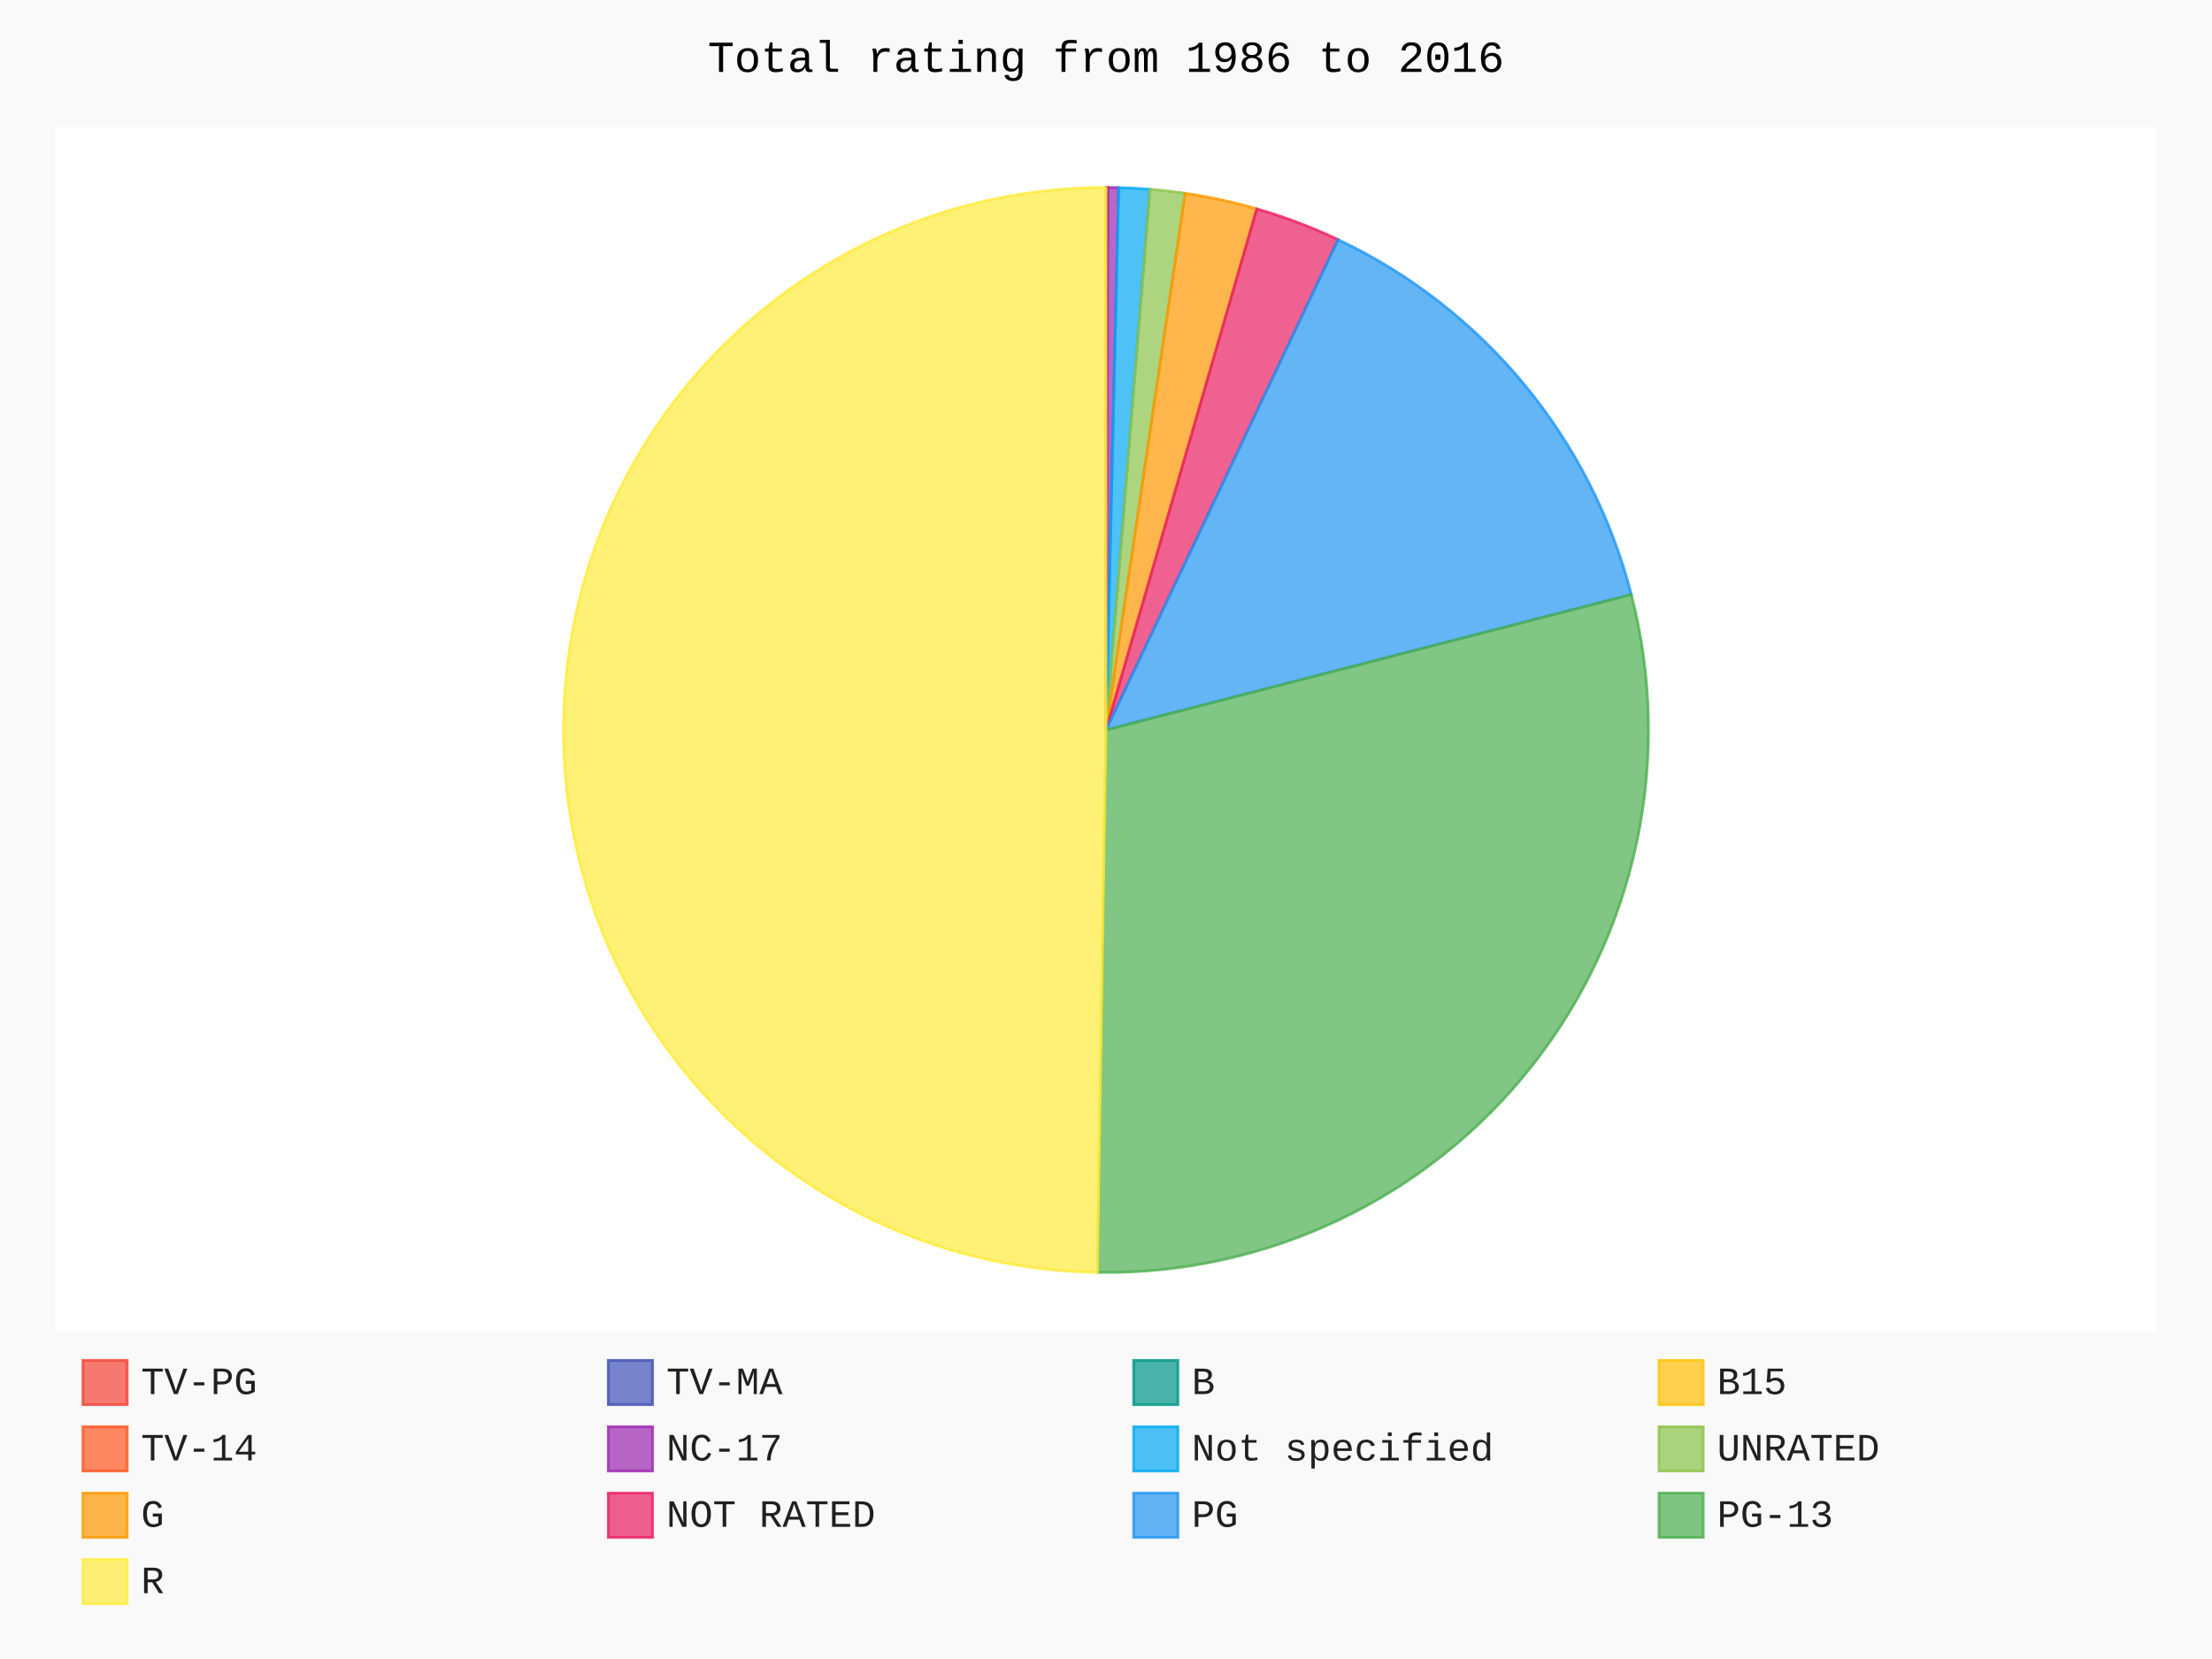
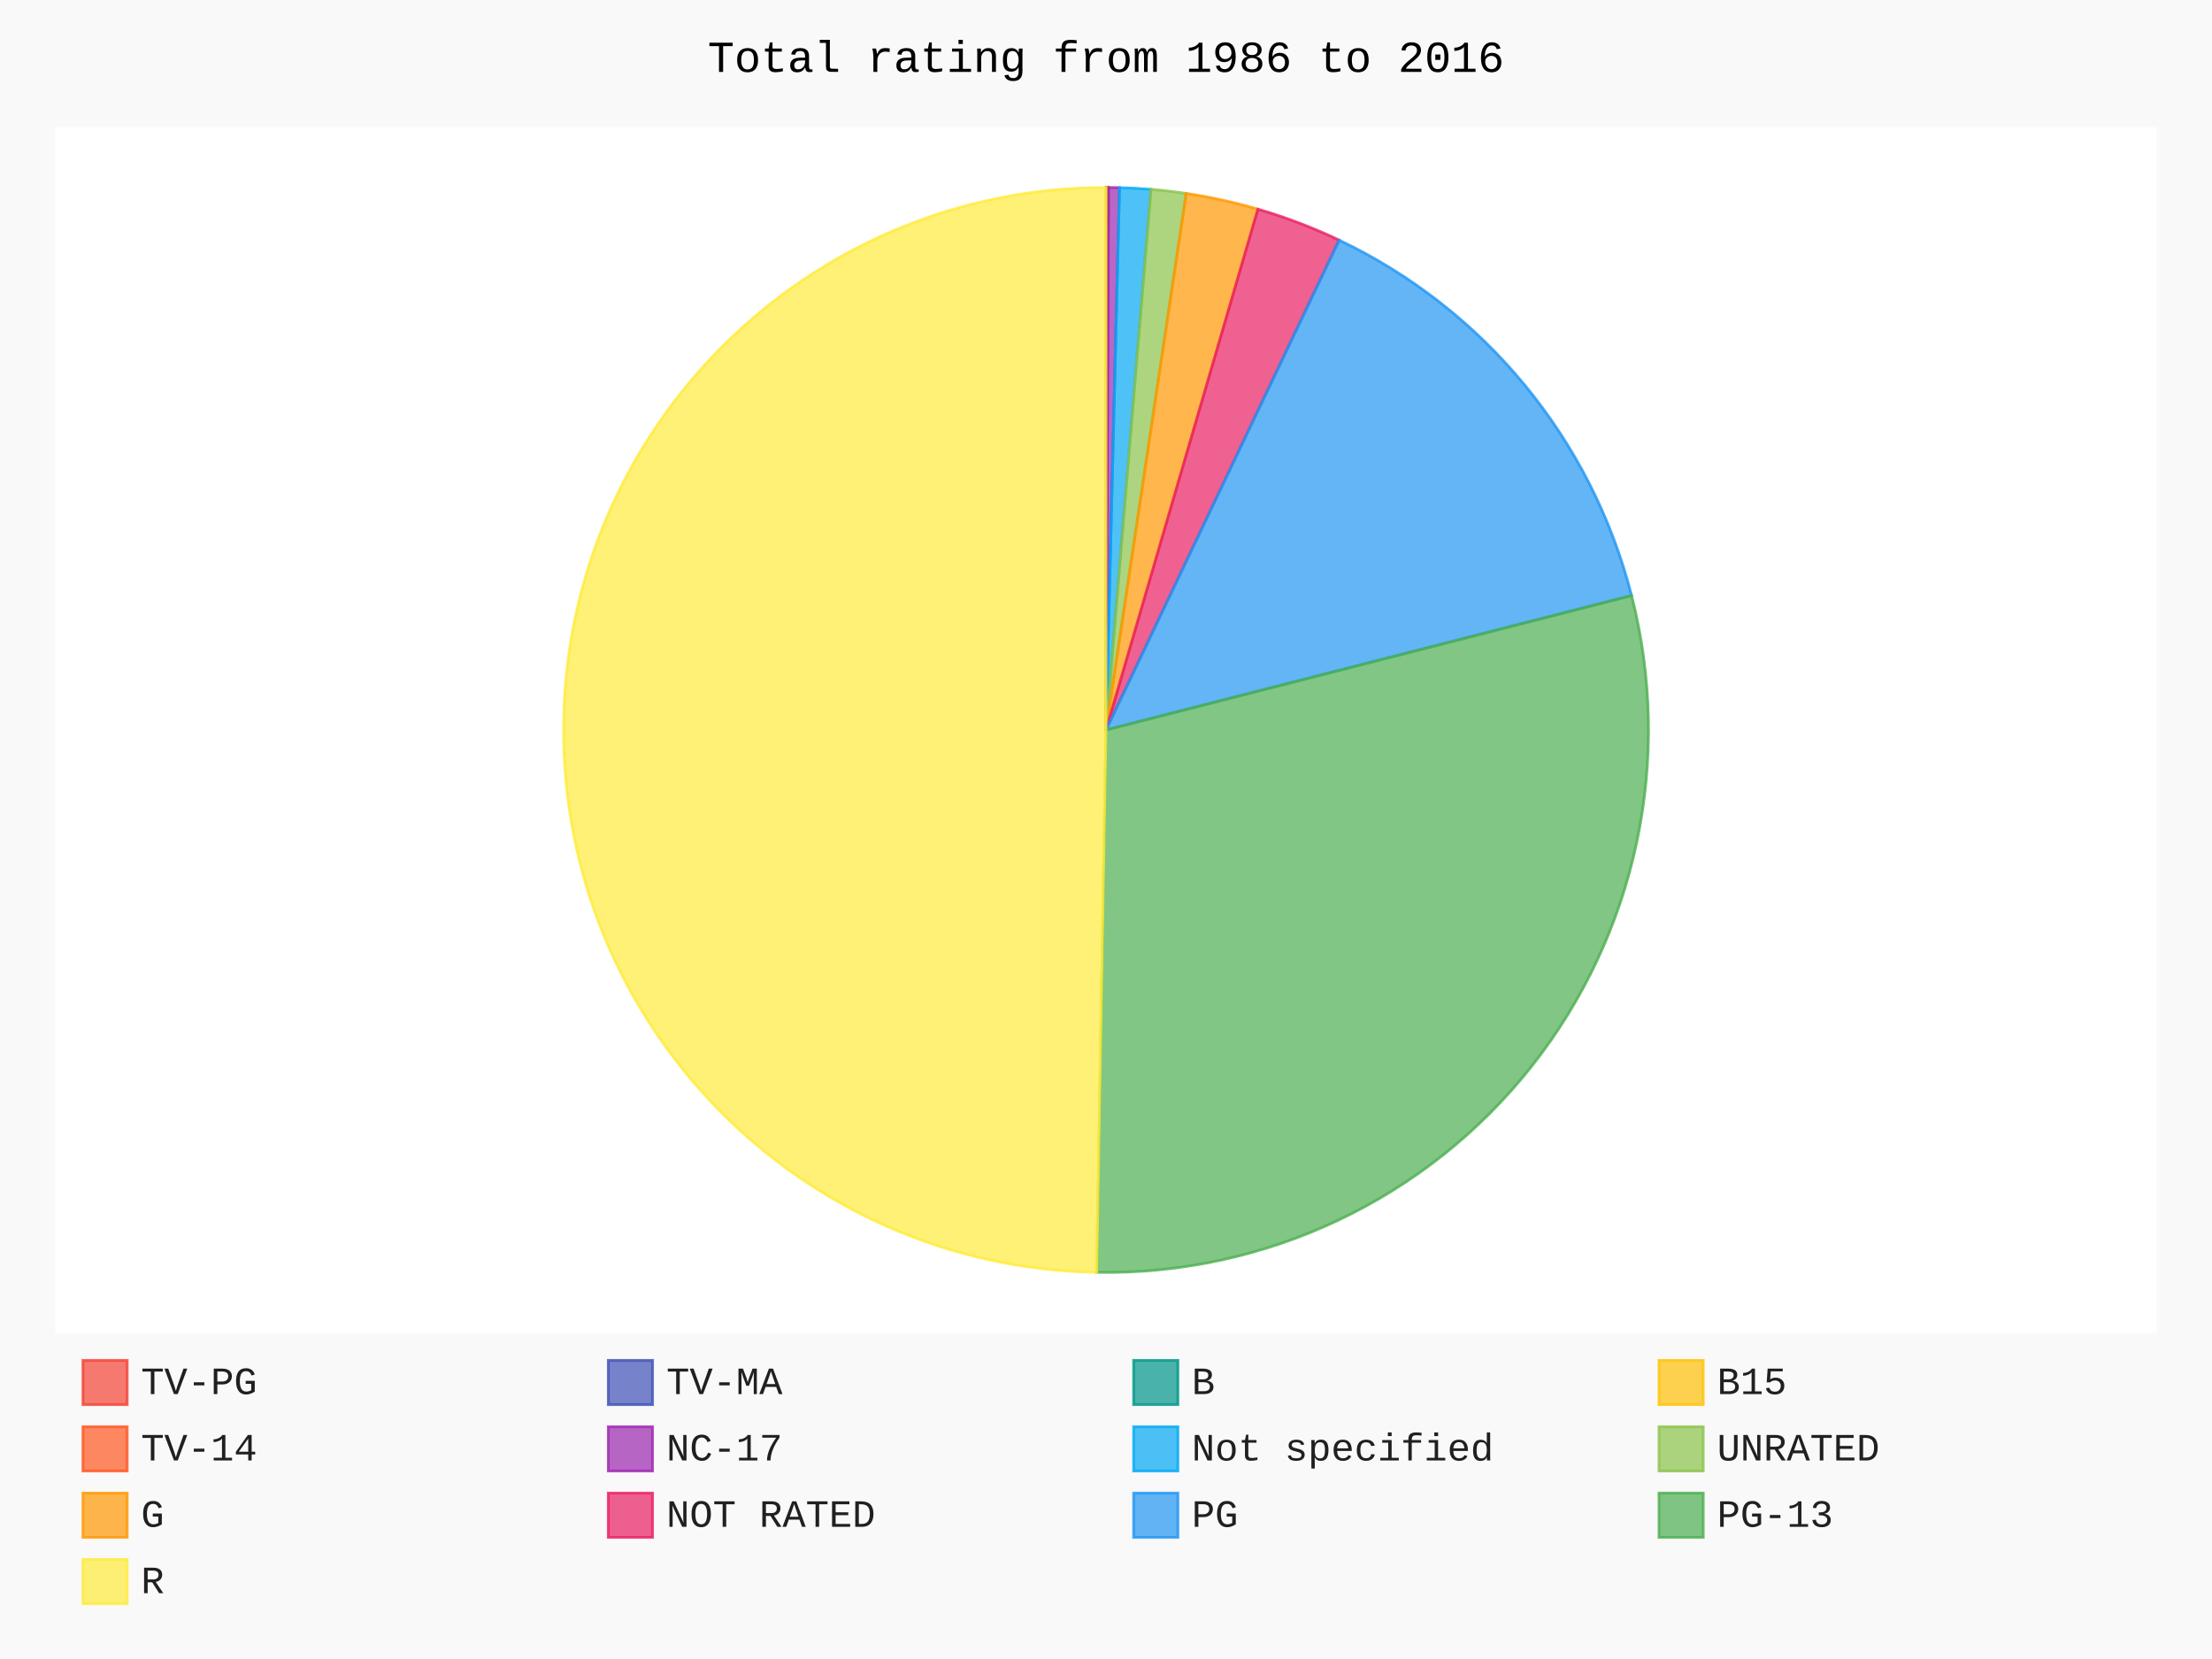
- <svg xmlns="http://www.w3.org/2000/svg" class="pygal-chart" id="chart-764a01af-0068-42ee-806a-a443d18f3a4c" viewBox="0 0 800 600">
+ <svg xmlns="http://www.w3.org/2000/svg" class="pygal-chart" id="chart-d43158a4-fd86-43d0-813c-0476efe79ce7" viewBox="0 0 800 600">
  <defs>
-     <style type="text/css">#chart-764a01af-0068-42ee-806a-a443d18f3a4c{-webkit-user-select:none;-webkit-font-smoothing:antialiased;font-family:Consolas,"Liberation Mono",Menlo,Courier,monospace}#chart-764a01af-0068-42ee-806a-a443d18f3a4c .title{font-family:Consolas,"Liberation Mono",Menlo,Courier,monospace;font-size:16px}#chart-764a01af-0068-42ee-806a-a443d18f3a4c .legends .legend text{font-family:Consolas,"Liberation Mono",Menlo,Courier,monospace;font-size:14px}#chart-764a01af-0068-42ee-806a-a443d18f3a4c .axis text{font-family:Consolas,"Liberation Mono",Menlo,Courier,monospace;font-size:10px}#chart-764a01af-0068-42ee-806a-a443d18f3a4c .axis text.major{font-family:Consolas,"Liberation Mono",Menlo,Courier,monospace;font-size:10px}#chart-764a01af-0068-42ee-806a-a443d18f3a4c .text-overlay text.value{font-family:Consolas,"Liberation Mono",Menlo,Courier,monospace;font-size:16px}#chart-764a01af-0068-42ee-806a-a443d18f3a4c .text-overlay text.label{font-family:Consolas,"Liberation Mono",Menlo,Courier,monospace;font-size:10px}#chart-764a01af-0068-42ee-806a-a443d18f3a4c .tooltip{font-family:Consolas,"Liberation Mono",Menlo,Courier,monospace;font-size:14px}#chart-764a01af-0068-42ee-806a-a443d18f3a4c text.no_data{font-family:Consolas,"Liberation Mono",Menlo,Courier,monospace;font-size:64px}
- #chart-764a01af-0068-42ee-806a-a443d18f3a4c{background-color:rgba(249,249,249,1)}#chart-764a01af-0068-42ee-806a-a443d18f3a4c path,#chart-764a01af-0068-42ee-806a-a443d18f3a4c line,#chart-764a01af-0068-42ee-806a-a443d18f3a4c rect,#chart-764a01af-0068-42ee-806a-a443d18f3a4c circle{-webkit-transition:150ms;-moz-transition:150ms;transition:150ms}#chart-764a01af-0068-42ee-806a-a443d18f3a4c .graph &gt; .background{fill:rgba(249,249,249,1)}#chart-764a01af-0068-42ee-806a-a443d18f3a4c .plot &gt; .background{fill:rgba(255,255,255,1)}#chart-764a01af-0068-42ee-806a-a443d18f3a4c .graph{fill:rgba(0,0,0,.87)}#chart-764a01af-0068-42ee-806a-a443d18f3a4c text.no_data{fill:rgba(0,0,0,1)}#chart-764a01af-0068-42ee-806a-a443d18f3a4c .title{fill:rgba(0,0,0,1)}#chart-764a01af-0068-42ee-806a-a443d18f3a4c .legends .legend text{fill:rgba(0,0,0,.87)}#chart-764a01af-0068-42ee-806a-a443d18f3a4c .legends .legend:hover text{fill:rgba(0,0,0,1)}#chart-764a01af-0068-42ee-806a-a443d18f3a4c .axis .line{stroke:rgba(0,0,0,1)}#chart-764a01af-0068-42ee-806a-a443d18f3a4c .axis .guide.line{stroke:rgba(0,0,0,.54)}#chart-764a01af-0068-42ee-806a-a443d18f3a4c .axis .major.line{stroke:rgba(0,0,0,.87)}#chart-764a01af-0068-42ee-806a-a443d18f3a4c .axis text.major{fill:rgba(0,0,0,1)}#chart-764a01af-0068-42ee-806a-a443d18f3a4c .axis.y .guides:hover .guide.line,#chart-764a01af-0068-42ee-806a-a443d18f3a4c .line-graph .axis.x .guides:hover .guide.line,#chart-764a01af-0068-42ee-806a-a443d18f3a4c .stackedline-graph .axis.x .guides:hover .guide.line,#chart-764a01af-0068-42ee-806a-a443d18f3a4c .xy-graph .axis.x .guides:hover .guide.line{stroke:rgba(0,0,0,1)}#chart-764a01af-0068-42ee-806a-a443d18f3a4c .axis .guides:hover text{fill:rgba(0,0,0,1)}#chart-764a01af-0068-42ee-806a-a443d18f3a4c .reactive{fill-opacity:.7;stroke-opacity:.8}#chart-764a01af-0068-42ee-806a-a443d18f3a4c .ci{stroke:rgba(0,0,0,.87)}#chart-764a01af-0068-42ee-806a-a443d18f3a4c .reactive.active,#chart-764a01af-0068-42ee-806a-a443d18f3a4c .active .reactive{fill-opacity:.8;stroke-opacity:.9;stroke-width:4}#chart-764a01af-0068-42ee-806a-a443d18f3a4c .ci .reactive.active{stroke-width:1.5}#chart-764a01af-0068-42ee-806a-a443d18f3a4c .series text{fill:rgba(0,0,0,1)}#chart-764a01af-0068-42ee-806a-a443d18f3a4c .tooltip rect{fill:rgba(255,255,255,1);stroke:rgba(0,0,0,1);-webkit-transition:opacity 150ms;-moz-transition:opacity 150ms;transition:opacity 150ms}#chart-764a01af-0068-42ee-806a-a443d18f3a4c .tooltip .label{fill:rgba(0,0,0,.87)}#chart-764a01af-0068-42ee-806a-a443d18f3a4c .tooltip .label{fill:rgba(0,0,0,.87)}#chart-764a01af-0068-42ee-806a-a443d18f3a4c .tooltip .legend{font-size:.8em;fill:rgba(0,0,0,.54)}#chart-764a01af-0068-42ee-806a-a443d18f3a4c .tooltip .x_label{font-size:.6em;fill:rgba(0,0,0,1)}#chart-764a01af-0068-42ee-806a-a443d18f3a4c .tooltip .xlink{font-size:.5em;text-decoration:underline}#chart-764a01af-0068-42ee-806a-a443d18f3a4c .tooltip .value{font-size:1.5em}#chart-764a01af-0068-42ee-806a-a443d18f3a4c .bound{font-size:.5em}#chart-764a01af-0068-42ee-806a-a443d18f3a4c .max-value{font-size:.75em;fill:rgba(0,0,0,.54)}#chart-764a01af-0068-42ee-806a-a443d18f3a4c .map-element{fill:rgba(255,255,255,1);stroke:rgba(0,0,0,.54) !important}#chart-764a01af-0068-42ee-806a-a443d18f3a4c .map-element .reactive{fill-opacity:inherit;stroke-opacity:inherit}#chart-764a01af-0068-42ee-806a-a443d18f3a4c .color-0,#chart-764a01af-0068-42ee-806a-a443d18f3a4c .color-0 a:visited{stroke:#F44336;fill:#F44336}#chart-764a01af-0068-42ee-806a-a443d18f3a4c .color-1,#chart-764a01af-0068-42ee-806a-a443d18f3a4c .color-1 a:visited{stroke:#3F51B5;fill:#3F51B5}#chart-764a01af-0068-42ee-806a-a443d18f3a4c .color-2,#chart-764a01af-0068-42ee-806a-a443d18f3a4c .color-2 a:visited{stroke:#009688;fill:#009688}#chart-764a01af-0068-42ee-806a-a443d18f3a4c .color-3,#chart-764a01af-0068-42ee-806a-a443d18f3a4c .color-3 a:visited{stroke:#FFC107;fill:#FFC107}#chart-764a01af-0068-42ee-806a-a443d18f3a4c .color-4,#chart-764a01af-0068-42ee-806a-a443d18f3a4c .color-4 a:visited{stroke:#FF5722;fill:#FF5722}#chart-764a01af-0068-42ee-806a-a443d18f3a4c .color-5,#chart-764a01af-0068-42ee-806a-a443d18f3a4c .color-5 a:visited{stroke:#9C27B0;fill:#9C27B0}#chart-764a01af-0068-42ee-806a-a443d18f3a4c .color-6,#chart-764a01af-0068-42ee-806a-a443d18f3a4c .color-6 a:visited{stroke:#03A9F4;fill:#03A9F4}#chart-764a01af-0068-42ee-806a-a443d18f3a4c .color-7,#chart-764a01af-0068-42ee-806a-a443d18f3a4c .color-7 a:visited{stroke:#8BC34A;fill:#8BC34A}#chart-764a01af-0068-42ee-806a-a443d18f3a4c .color-8,#chart-764a01af-0068-42ee-806a-a443d18f3a4c .color-8 a:visited{stroke:#FF9800;fill:#FF9800}#chart-764a01af-0068-42ee-806a-a443d18f3a4c .color-9,#chart-764a01af-0068-42ee-806a-a443d18f3a4c .color-9 a:visited{stroke:#E91E63;fill:#E91E63}#chart-764a01af-0068-42ee-806a-a443d18f3a4c .color-10,#chart-764a01af-0068-42ee-806a-a443d18f3a4c .color-10 a:visited{stroke:#2196F3;fill:#2196F3}#chart-764a01af-0068-42ee-806a-a443d18f3a4c .color-11,#chart-764a01af-0068-42ee-806a-a443d18f3a4c .color-11 a:visited{stroke:#4CAF50;fill:#4CAF50}#chart-764a01af-0068-42ee-806a-a443d18f3a4c .color-12,#chart-764a01af-0068-42ee-806a-a443d18f3a4c .color-12 a:visited{stroke:#FFEB3B;fill:#FFEB3B}#chart-764a01af-0068-42ee-806a-a443d18f3a4c .text-overlay .color-0 text{fill:black}#chart-764a01af-0068-42ee-806a-a443d18f3a4c .text-overlay .color-1 text{fill:black}#chart-764a01af-0068-42ee-806a-a443d18f3a4c .text-overlay .color-2 text{fill:black}#chart-764a01af-0068-42ee-806a-a443d18f3a4c .text-overlay .color-3 text{fill:black}#chart-764a01af-0068-42ee-806a-a443d18f3a4c .text-overlay .color-4 text{fill:black}#chart-764a01af-0068-42ee-806a-a443d18f3a4c .text-overlay .color-5 text{fill:black}#chart-764a01af-0068-42ee-806a-a443d18f3a4c .text-overlay .color-6 text{fill:black}#chart-764a01af-0068-42ee-806a-a443d18f3a4c .text-overlay .color-7 text{fill:black}#chart-764a01af-0068-42ee-806a-a443d18f3a4c .text-overlay .color-8 text{fill:black}#chart-764a01af-0068-42ee-806a-a443d18f3a4c .text-overlay .color-9 text{fill:black}#chart-764a01af-0068-42ee-806a-a443d18f3a4c .text-overlay .color-10 text{fill:black}#chart-764a01af-0068-42ee-806a-a443d18f3a4c .text-overlay .color-11 text{fill:black}#chart-764a01af-0068-42ee-806a-a443d18f3a4c .text-overlay .color-12 text{fill:black}
- #chart-764a01af-0068-42ee-806a-a443d18f3a4c text.no_data{text-anchor:middle}#chart-764a01af-0068-42ee-806a-a443d18f3a4c .guide.line{fill:none}#chart-764a01af-0068-42ee-806a-a443d18f3a4c .centered{text-anchor:middle}#chart-764a01af-0068-42ee-806a-a443d18f3a4c .title{text-anchor:middle}#chart-764a01af-0068-42ee-806a-a443d18f3a4c .legends .legend text{fill-opacity:1}#chart-764a01af-0068-42ee-806a-a443d18f3a4c .axis.x text{text-anchor:middle}#chart-764a01af-0068-42ee-806a-a443d18f3a4c .axis.x:not(.web) text[transform]{text-anchor:start}#chart-764a01af-0068-42ee-806a-a443d18f3a4c .axis.x:not(.web) text[transform].backwards{text-anchor:end}#chart-764a01af-0068-42ee-806a-a443d18f3a4c .axis.y text{text-anchor:end}#chart-764a01af-0068-42ee-806a-a443d18f3a4c .axis.y text[transform].backwards{text-anchor:start}#chart-764a01af-0068-42ee-806a-a443d18f3a4c .axis.y2 text{text-anchor:start}#chart-764a01af-0068-42ee-806a-a443d18f3a4c .axis.y2 text[transform].backwards{text-anchor:end}#chart-764a01af-0068-42ee-806a-a443d18f3a4c .axis .guide.line{stroke-dasharray:4,4}#chart-764a01af-0068-42ee-806a-a443d18f3a4c .axis .major.guide.line{stroke-dasharray:6,6}#chart-764a01af-0068-42ee-806a-a443d18f3a4c .horizontal .axis.y .guide.line,#chart-764a01af-0068-42ee-806a-a443d18f3a4c .horizontal .axis.y2 .guide.line,#chart-764a01af-0068-42ee-806a-a443d18f3a4c .vertical .axis.x .guide.line{opacity:0}#chart-764a01af-0068-42ee-806a-a443d18f3a4c .horizontal .axis.always_show .guide.line,#chart-764a01af-0068-42ee-806a-a443d18f3a4c .vertical .axis.always_show .guide.line{opacity:1 !important}#chart-764a01af-0068-42ee-806a-a443d18f3a4c .axis.y .guides:hover .guide.line,#chart-764a01af-0068-42ee-806a-a443d18f3a4c .axis.y2 .guides:hover .guide.line,#chart-764a01af-0068-42ee-806a-a443d18f3a4c .axis.x .guides:hover .guide.line{opacity:1}#chart-764a01af-0068-42ee-806a-a443d18f3a4c .axis .guides:hover text{opacity:1}#chart-764a01af-0068-42ee-806a-a443d18f3a4c .nofill{fill:none}#chart-764a01af-0068-42ee-806a-a443d18f3a4c .subtle-fill{fill-opacity:.2}#chart-764a01af-0068-42ee-806a-a443d18f3a4c .dot{stroke-width:1px;fill-opacity:1}#chart-764a01af-0068-42ee-806a-a443d18f3a4c .dot.active{stroke-width:5px}#chart-764a01af-0068-42ee-806a-a443d18f3a4c .dot.negative{fill:transparent}#chart-764a01af-0068-42ee-806a-a443d18f3a4c text,#chart-764a01af-0068-42ee-806a-a443d18f3a4c tspan{stroke:none !important}#chart-764a01af-0068-42ee-806a-a443d18f3a4c .series text.active{opacity:1}#chart-764a01af-0068-42ee-806a-a443d18f3a4c .tooltip rect{fill-opacity:.95;stroke-width:.5}#chart-764a01af-0068-42ee-806a-a443d18f3a4c .tooltip text{fill-opacity:1}#chart-764a01af-0068-42ee-806a-a443d18f3a4c .showable{visibility:hidden}#chart-764a01af-0068-42ee-806a-a443d18f3a4c .showable.shown{visibility:visible}#chart-764a01af-0068-42ee-806a-a443d18f3a4c .gauge-background{fill:rgba(229,229,229,1);stroke:none}#chart-764a01af-0068-42ee-806a-a443d18f3a4c .bg-lines{stroke:rgba(249,249,249,1);stroke-width:2px}</style>
+     <style type="text/css">#chart-d43158a4-fd86-43d0-813c-0476efe79ce7{-webkit-user-select:none;-webkit-font-smoothing:antialiased;font-family:Consolas,"Liberation Mono",Menlo,Courier,monospace}#chart-d43158a4-fd86-43d0-813c-0476efe79ce7 .title{font-family:Consolas,"Liberation Mono",Menlo,Courier,monospace;font-size:16px}#chart-d43158a4-fd86-43d0-813c-0476efe79ce7 .legends .legend text{font-family:Consolas,"Liberation Mono",Menlo,Courier,monospace;font-size:14px}#chart-d43158a4-fd86-43d0-813c-0476efe79ce7 .axis text{font-family:Consolas,"Liberation Mono",Menlo,Courier,monospace;font-size:10px}#chart-d43158a4-fd86-43d0-813c-0476efe79ce7 .axis text.major{font-family:Consolas,"Liberation Mono",Menlo,Courier,monospace;font-size:10px}#chart-d43158a4-fd86-43d0-813c-0476efe79ce7 .text-overlay text.value{font-family:Consolas,"Liberation Mono",Menlo,Courier,monospace;font-size:16px}#chart-d43158a4-fd86-43d0-813c-0476efe79ce7 .text-overlay text.label{font-family:Consolas,"Liberation Mono",Menlo,Courier,monospace;font-size:10px}#chart-d43158a4-fd86-43d0-813c-0476efe79ce7 .tooltip{font-family:Consolas,"Liberation Mono",Menlo,Courier,monospace;font-size:14px}#chart-d43158a4-fd86-43d0-813c-0476efe79ce7 text.no_data{font-family:Consolas,"Liberation Mono",Menlo,Courier,monospace;font-size:64px}
+ #chart-d43158a4-fd86-43d0-813c-0476efe79ce7{background-color:rgba(249,249,249,1)}#chart-d43158a4-fd86-43d0-813c-0476efe79ce7 path,#chart-d43158a4-fd86-43d0-813c-0476efe79ce7 line,#chart-d43158a4-fd86-43d0-813c-0476efe79ce7 rect,#chart-d43158a4-fd86-43d0-813c-0476efe79ce7 circle{-webkit-transition:150ms;-moz-transition:150ms;transition:150ms}#chart-d43158a4-fd86-43d0-813c-0476efe79ce7 .graph &gt; .background{fill:rgba(249,249,249,1)}#chart-d43158a4-fd86-43d0-813c-0476efe79ce7 .plot &gt; .background{fill:rgba(255,255,255,1)}#chart-d43158a4-fd86-43d0-813c-0476efe79ce7 .graph{fill:rgba(0,0,0,.87)}#chart-d43158a4-fd86-43d0-813c-0476efe79ce7 text.no_data{fill:rgba(0,0,0,1)}#chart-d43158a4-fd86-43d0-813c-0476efe79ce7 .title{fill:rgba(0,0,0,1)}#chart-d43158a4-fd86-43d0-813c-0476efe79ce7 .legends .legend text{fill:rgba(0,0,0,.87)}#chart-d43158a4-fd86-43d0-813c-0476efe79ce7 .legends .legend:hover text{fill:rgba(0,0,0,1)}#chart-d43158a4-fd86-43d0-813c-0476efe79ce7 .axis .line{stroke:rgba(0,0,0,1)}#chart-d43158a4-fd86-43d0-813c-0476efe79ce7 .axis .guide.line{stroke:rgba(0,0,0,.54)}#chart-d43158a4-fd86-43d0-813c-0476efe79ce7 .axis .major.line{stroke:rgba(0,0,0,.87)}#chart-d43158a4-fd86-43d0-813c-0476efe79ce7 .axis text.major{fill:rgba(0,0,0,1)}#chart-d43158a4-fd86-43d0-813c-0476efe79ce7 .axis.y .guides:hover .guide.line,#chart-d43158a4-fd86-43d0-813c-0476efe79ce7 .line-graph .axis.x .guides:hover .guide.line,#chart-d43158a4-fd86-43d0-813c-0476efe79ce7 .stackedline-graph .axis.x .guides:hover .guide.line,#chart-d43158a4-fd86-43d0-813c-0476efe79ce7 .xy-graph .axis.x .guides:hover .guide.line{stroke:rgba(0,0,0,1)}#chart-d43158a4-fd86-43d0-813c-0476efe79ce7 .axis .guides:hover text{fill:rgba(0,0,0,1)}#chart-d43158a4-fd86-43d0-813c-0476efe79ce7 .reactive{fill-opacity:.7;stroke-opacity:.8}#chart-d43158a4-fd86-43d0-813c-0476efe79ce7 .ci{stroke:rgba(0,0,0,.87)}#chart-d43158a4-fd86-43d0-813c-0476efe79ce7 .reactive.active,#chart-d43158a4-fd86-43d0-813c-0476efe79ce7 .active .reactive{fill-opacity:.8;stroke-opacity:.9;stroke-width:4}#chart-d43158a4-fd86-43d0-813c-0476efe79ce7 .ci .reactive.active{stroke-width:1.5}#chart-d43158a4-fd86-43d0-813c-0476efe79ce7 .series text{fill:rgba(0,0,0,1)}#chart-d43158a4-fd86-43d0-813c-0476efe79ce7 .tooltip rect{fill:rgba(255,255,255,1);stroke:rgba(0,0,0,1);-webkit-transition:opacity 150ms;-moz-transition:opacity 150ms;transition:opacity 150ms}#chart-d43158a4-fd86-43d0-813c-0476efe79ce7 .tooltip .label{fill:rgba(0,0,0,.87)}#chart-d43158a4-fd86-43d0-813c-0476efe79ce7 .tooltip .label{fill:rgba(0,0,0,.87)}#chart-d43158a4-fd86-43d0-813c-0476efe79ce7 .tooltip .legend{font-size:.8em;fill:rgba(0,0,0,.54)}#chart-d43158a4-fd86-43d0-813c-0476efe79ce7 .tooltip .x_label{font-size:.6em;fill:rgba(0,0,0,1)}#chart-d43158a4-fd86-43d0-813c-0476efe79ce7 .tooltip .xlink{font-size:.5em;text-decoration:underline}#chart-d43158a4-fd86-43d0-813c-0476efe79ce7 .tooltip .value{font-size:1.5em}#chart-d43158a4-fd86-43d0-813c-0476efe79ce7 .bound{font-size:.5em}#chart-d43158a4-fd86-43d0-813c-0476efe79ce7 .max-value{font-size:.75em;fill:rgba(0,0,0,.54)}#chart-d43158a4-fd86-43d0-813c-0476efe79ce7 .map-element{fill:rgba(255,255,255,1);stroke:rgba(0,0,0,.54) !important}#chart-d43158a4-fd86-43d0-813c-0476efe79ce7 .map-element .reactive{fill-opacity:inherit;stroke-opacity:inherit}#chart-d43158a4-fd86-43d0-813c-0476efe79ce7 .color-0,#chart-d43158a4-fd86-43d0-813c-0476efe79ce7 .color-0 a:visited{stroke:#F44336;fill:#F44336}#chart-d43158a4-fd86-43d0-813c-0476efe79ce7 .color-1,#chart-d43158a4-fd86-43d0-813c-0476efe79ce7 .color-1 a:visited{stroke:#3F51B5;fill:#3F51B5}#chart-d43158a4-fd86-43d0-813c-0476efe79ce7 .color-2,#chart-d43158a4-fd86-43d0-813c-0476efe79ce7 .color-2 a:visited{stroke:#009688;fill:#009688}#chart-d43158a4-fd86-43d0-813c-0476efe79ce7 .color-3,#chart-d43158a4-fd86-43d0-813c-0476efe79ce7 .color-3 a:visited{stroke:#FFC107;fill:#FFC107}#chart-d43158a4-fd86-43d0-813c-0476efe79ce7 .color-4,#chart-d43158a4-fd86-43d0-813c-0476efe79ce7 .color-4 a:visited{stroke:#FF5722;fill:#FF5722}#chart-d43158a4-fd86-43d0-813c-0476efe79ce7 .color-5,#chart-d43158a4-fd86-43d0-813c-0476efe79ce7 .color-5 a:visited{stroke:#9C27B0;fill:#9C27B0}#chart-d43158a4-fd86-43d0-813c-0476efe79ce7 .color-6,#chart-d43158a4-fd86-43d0-813c-0476efe79ce7 .color-6 a:visited{stroke:#03A9F4;fill:#03A9F4}#chart-d43158a4-fd86-43d0-813c-0476efe79ce7 .color-7,#chart-d43158a4-fd86-43d0-813c-0476efe79ce7 .color-7 a:visited{stroke:#8BC34A;fill:#8BC34A}#chart-d43158a4-fd86-43d0-813c-0476efe79ce7 .color-8,#chart-d43158a4-fd86-43d0-813c-0476efe79ce7 .color-8 a:visited{stroke:#FF9800;fill:#FF9800}#chart-d43158a4-fd86-43d0-813c-0476efe79ce7 .color-9,#chart-d43158a4-fd86-43d0-813c-0476efe79ce7 .color-9 a:visited{stroke:#E91E63;fill:#E91E63}#chart-d43158a4-fd86-43d0-813c-0476efe79ce7 .color-10,#chart-d43158a4-fd86-43d0-813c-0476efe79ce7 .color-10 a:visited{stroke:#2196F3;fill:#2196F3}#chart-d43158a4-fd86-43d0-813c-0476efe79ce7 .color-11,#chart-d43158a4-fd86-43d0-813c-0476efe79ce7 .color-11 a:visited{stroke:#4CAF50;fill:#4CAF50}#chart-d43158a4-fd86-43d0-813c-0476efe79ce7 .color-12,#chart-d43158a4-fd86-43d0-813c-0476efe79ce7 .color-12 a:visited{stroke:#FFEB3B;fill:#FFEB3B}#chart-d43158a4-fd86-43d0-813c-0476efe79ce7 .text-overlay .color-0 text{fill:black}#chart-d43158a4-fd86-43d0-813c-0476efe79ce7 .text-overlay .color-1 text{fill:black}#chart-d43158a4-fd86-43d0-813c-0476efe79ce7 .text-overlay .color-2 text{fill:black}#chart-d43158a4-fd86-43d0-813c-0476efe79ce7 .text-overlay .color-3 text{fill:black}#chart-d43158a4-fd86-43d0-813c-0476efe79ce7 .text-overlay .color-4 text{fill:black}#chart-d43158a4-fd86-43d0-813c-0476efe79ce7 .text-overlay .color-5 text{fill:black}#chart-d43158a4-fd86-43d0-813c-0476efe79ce7 .text-overlay .color-6 text{fill:black}#chart-d43158a4-fd86-43d0-813c-0476efe79ce7 .text-overlay .color-7 text{fill:black}#chart-d43158a4-fd86-43d0-813c-0476efe79ce7 .text-overlay .color-8 text{fill:black}#chart-d43158a4-fd86-43d0-813c-0476efe79ce7 .text-overlay .color-9 text{fill:black}#chart-d43158a4-fd86-43d0-813c-0476efe79ce7 .text-overlay .color-10 text{fill:black}#chart-d43158a4-fd86-43d0-813c-0476efe79ce7 .text-overlay .color-11 text{fill:black}#chart-d43158a4-fd86-43d0-813c-0476efe79ce7 .text-overlay .color-12 text{fill:black}
+ #chart-d43158a4-fd86-43d0-813c-0476efe79ce7 text.no_data{text-anchor:middle}#chart-d43158a4-fd86-43d0-813c-0476efe79ce7 .guide.line{fill:none}#chart-d43158a4-fd86-43d0-813c-0476efe79ce7 .centered{text-anchor:middle}#chart-d43158a4-fd86-43d0-813c-0476efe79ce7 .title{text-anchor:middle}#chart-d43158a4-fd86-43d0-813c-0476efe79ce7 .legends .legend text{fill-opacity:1}#chart-d43158a4-fd86-43d0-813c-0476efe79ce7 .axis.x text{text-anchor:middle}#chart-d43158a4-fd86-43d0-813c-0476efe79ce7 .axis.x:not(.web) text[transform]{text-anchor:start}#chart-d43158a4-fd86-43d0-813c-0476efe79ce7 .axis.x:not(.web) text[transform].backwards{text-anchor:end}#chart-d43158a4-fd86-43d0-813c-0476efe79ce7 .axis.y text{text-anchor:end}#chart-d43158a4-fd86-43d0-813c-0476efe79ce7 .axis.y text[transform].backwards{text-anchor:start}#chart-d43158a4-fd86-43d0-813c-0476efe79ce7 .axis.y2 text{text-anchor:start}#chart-d43158a4-fd86-43d0-813c-0476efe79ce7 .axis.y2 text[transform].backwards{text-anchor:end}#chart-d43158a4-fd86-43d0-813c-0476efe79ce7 .axis .guide.line{stroke-dasharray:4,4}#chart-d43158a4-fd86-43d0-813c-0476efe79ce7 .axis .major.guide.line{stroke-dasharray:6,6}#chart-d43158a4-fd86-43d0-813c-0476efe79ce7 .horizontal .axis.y .guide.line,#chart-d43158a4-fd86-43d0-813c-0476efe79ce7 .horizontal .axis.y2 .guide.line,#chart-d43158a4-fd86-43d0-813c-0476efe79ce7 .vertical .axis.x .guide.line{opacity:0}#chart-d43158a4-fd86-43d0-813c-0476efe79ce7 .horizontal .axis.always_show .guide.line,#chart-d43158a4-fd86-43d0-813c-0476efe79ce7 .vertical .axis.always_show .guide.line{opacity:1 !important}#chart-d43158a4-fd86-43d0-813c-0476efe79ce7 .axis.y .guides:hover .guide.line,#chart-d43158a4-fd86-43d0-813c-0476efe79ce7 .axis.y2 .guides:hover .guide.line,#chart-d43158a4-fd86-43d0-813c-0476efe79ce7 .axis.x .guides:hover .guide.line{opacity:1}#chart-d43158a4-fd86-43d0-813c-0476efe79ce7 .axis .guides:hover text{opacity:1}#chart-d43158a4-fd86-43d0-813c-0476efe79ce7 .nofill{fill:none}#chart-d43158a4-fd86-43d0-813c-0476efe79ce7 .subtle-fill{fill-opacity:.2}#chart-d43158a4-fd86-43d0-813c-0476efe79ce7 .dot{stroke-width:1px;fill-opacity:1}#chart-d43158a4-fd86-43d0-813c-0476efe79ce7 .dot.active{stroke-width:5px}#chart-d43158a4-fd86-43d0-813c-0476efe79ce7 .dot.negative{fill:transparent}#chart-d43158a4-fd86-43d0-813c-0476efe79ce7 text,#chart-d43158a4-fd86-43d0-813c-0476efe79ce7 tspan{stroke:none !important}#chart-d43158a4-fd86-43d0-813c-0476efe79ce7 .series text.active{opacity:1}#chart-d43158a4-fd86-43d0-813c-0476efe79ce7 .tooltip rect{fill-opacity:.95;stroke-width:.5}#chart-d43158a4-fd86-43d0-813c-0476efe79ce7 .tooltip text{fill-opacity:1}#chart-d43158a4-fd86-43d0-813c-0476efe79ce7 .showable{visibility:hidden}#chart-d43158a4-fd86-43d0-813c-0476efe79ce7 .showable.shown{visibility:visible}#chart-d43158a4-fd86-43d0-813c-0476efe79ce7 .gauge-background{fill:rgba(229,229,229,1);stroke:none}#chart-d43158a4-fd86-43d0-813c-0476efe79ce7 .bg-lines{stroke:rgba(249,249,249,1);stroke-width:2px}</style>
  </defs>
  <g class="graph pie-graph vertical">
    <rect class="background" height="600" width="800" x="0" y="0" />
    <g class="plot" transform="translate(20, 46)">
      <rect class="background" height="436.0" width="760" x="0" y="0" />
      <g class="series serie-0 color-0">
        <g class="slices">
          <g class="slice">
-             <path class="slice reactive tooltip-trigger" d="M380 21.8 A196.2 196.2 0 0 1 380.123 21.8 L380 218 A0 0 0 0 0 380 218 z" />
+             <path class="slice reactive tooltip-trigger" d="M380 21.8 A196.2 196.2 0 0 1 380.181 21.8 L380 218 A0 0 0 0 0 380 218 z" />
          </g>
        </g>
      </g>
      <g class="series serie-1 color-1">
        <g class="slices">
          <g class="slice">
-             <path class="slice reactive tooltip-trigger" d="M380.123 21.8 A196.2 196.2 0 0 1 380.247 21.8 L380 218 A0 0 0 0 0 380 218 z" />
+             <path class="slice reactive tooltip-trigger" d="M380.181 21.8 A196.2 196.2 0 0 1 380.362 21.8 L380 218 A0 0 0 0 0 380 218 z" />
          </g>
        </g>
      </g>
      <g class="series serie-2 color-2">
        <g class="slices">
          <g class="slice">
-             <path class="slice reactive tooltip-trigger" d="M380.247 21.8 A196.2 196.2 0 0 1 380.37 21.8 L380 218 A0 0 0 0 0 380 218 z" />
+             <path class="slice reactive tooltip-trigger" d="M380.362 21.8 A196.2 196.2 0 0 1 380.542 21.801 L380 218 A0 0 0 0 0 380 218 z" />
          </g>
        </g>
      </g>
      <g class="series serie-3 color-3">
        <g class="slices">
          <g class="slice">
-             <path class="slice reactive tooltip-trigger" d="M380.37 21.8 A196.2 196.2 0 0 1 380.493 21.801 L380 218 A0 0 0 0 0 380 218 z" />
+             <path class="slice reactive tooltip-trigger" d="M380.542 21.801 A196.2 196.2 0 0 1 380.723 21.801 L380 218 A0 0 0 0 0 380 218 z" />
          </g>
        </g>
      </g>
      <g class="series serie-4 color-4">
        <g class="slices">
          <g class="slice">
-             <path class="slice reactive tooltip-trigger" d="M380.493 21.801 A196.2 196.2 0 0 1 380.617 21.801 L380 218 A0 0 0 0 0 380 218 z" />
+             <path class="slice reactive tooltip-trigger" d="M380.723 21.801 A196.2 196.2 0 0 1 380.904 21.802 L380 218 A0 0 0 0 0 380 218 z" />
          </g>
        </g>
      </g>
      <g class="series serie-5 color-5">
        <g class="slices">
          <g class="slice">
-             <path class="slice reactive tooltip-trigger" d="M380.617 21.801 A196.2 196.2 0 0 1 384.564 21.853 L380 218 A0 0 0 0 0 380 218 z" />
+             <path class="slice reactive tooltip-trigger" d="M380.904 21.802 A196.2 196.2 0 0 1 384.881 21.861 L380 218 A0 0 0 0 0 380 218 z" />
          </g>
        </g>
      </g>
      <g class="series serie-6 color-6">
        <g class="slices">
          <g class="slice">
-             <path class="slice reactive tooltip-trigger" d="M384.564 21.853 A196.2 196.2 0 0 1 395.895 22.445 L380 218 A0 0 0 0 0 380 218 z" />
+             <path class="slice reactive tooltip-trigger" d="M384.881 21.861 A196.2 196.2 0 0 1 396.252 22.474 L380 218 A0 0 0 0 0 380 218 z" />
          </g>
        </g>
      </g>
      <g class="series serie-7 color-7">
        <g class="slices">
          <g class="slice">
-             <path class="slice reactive tooltip-trigger" d="M395.895 22.445 A196.2 196.2 0 0 1 408.638 23.901 L380 218 A0 0 0 0 0 380 218 z" />
+             <path class="slice reactive tooltip-trigger" d="M396.252 22.474 A196.2 196.2 0 0 1 408.999 23.955 L380 218 A0 0 0 0 0 380 218 z" />
          </g>
        </g>
      </g>
      <g class="series serie-8 color-8">
        <g class="slices">
          <g class="slice">
-             <path class="slice reactive tooltip-trigger" d="M408.638 23.901 A196.2 196.2 0 0 1 434.533 29.531 L380 218 A0 0 0 0 0 380 218 z" />
+             <path class="slice reactive tooltip-trigger" d="M408.999 23.955 A196.2 196.2 0 0 1 434.937 29.648 L380 218 A0 0 0 0 0 380 218 z" />
          </g>
        </g>
      </g>
      <g class="series serie-9 color-9">
        <g class="slices">
          <g class="slice">
-             <path class="slice reactive tooltip-trigger" d="M434.533 29.531 A196.2 196.2 0 0 1 463.919 40.653 L380 218 A0 0 0 0 0 380 218 z" />
+             <path class="slice reactive tooltip-trigger" d="M434.937 29.648 A196.2 196.2 0 0 1 464.301 40.834 L380 218 A0 0 0 0 0 380 218 z" />
          </g>
        </g>
      </g>
      <g class="series serie-10 color-10">
        <g class="slices">
          <g class="slice">
-             <path class="slice reactive tooltip-trigger" d="M463.919 40.653 A196.2 196.2 0 0 1 569.983 168.999 L380 218 A0 0 0 0 0 380 218 z" />
+             <path class="slice reactive tooltip-trigger" d="M464.301 40.834 A196.2 196.2 0 0 1 570.081 169.384 L380 218 A0 0 0 0 0 380 218 z" />
          </g>
        </g>
      </g>
      <g class="series serie-11 color-11">
        <g class="slices">
          <g class="slice">
-             <path class="slice reactive tooltip-trigger" d="M569.983 168.999 A196.2 196.2 0 0 1 376.916 414.176 L380 218 A0 0 0 0 0 380 218 z" />
+             <path class="slice reactive tooltip-trigger" d="M570.081 169.384 A196.2 196.2 0 0 1 376.656 414.171 L380 218 A0 0 0 0 0 380 218 z" />
          </g>
        </g>
      </g>
      <g class="series serie-12 color-12">
        <g class="slices">
          <g class="slice">
-             <path class="slice reactive tooltip-trigger" d="M376.916 414.176 A196.2 196.2 0 0 1 380 21.8 L380 218 A0 0 0 0 0 380 218 z" />
+             <path class="slice reactive tooltip-trigger" d="M376.656 414.171 A196.2 196.2 0 0 1 380 21.8 L380 218 A0 0 0 0 0 380 218 z" />
          </g>
        </g>
      </g>
    </g>
    <g class="titles">
      <text class="title plot_title" x="400.0" y="26">Total rating from 1986 to 2016</text>
    </g>
    <g class="plot overlay" transform="translate(20, 46)">
      <g class="series serie-0 color-0" />
      <g class="series serie-1 color-1" />
      <g class="series serie-2 color-2" />
      <g class="series serie-3 color-3" />
      <g class="series serie-4 color-4" />
      <g class="series serie-5 color-5" />
      <g class="series serie-6 color-6" />
      <g class="series serie-7 color-7" />
      <g class="series serie-8 color-8" />
      <g class="series serie-9 color-9" />
      <g class="series serie-10 color-10" />
      <g class="series serie-11 color-11" />
      <g class="series serie-12 color-12" />
    </g>
    <g class="plot text-overlay" transform="translate(20, 46)">
      <g class="series serie-0 color-0" />
      <g class="series serie-1 color-1" />
      <g class="series serie-2 color-2" />
      <g class="series serie-3 color-3" />
      <g class="series serie-4 color-4" />
      <g class="series serie-5 color-5" />
      <g class="series serie-6 color-6" />
      <g class="series serie-7 color-7" />
      <g class="series serie-8 color-8" />
      <g class="series serie-9 color-9" />
      <g class="series serie-10 color-10" />
      <g class="series serie-11 color-11" />
      <g class="series serie-12 color-12" />
    </g>
    <g class="plot tooltip-overlay" transform="translate(20, 46)">
      <g class="tooltip" style="opacity: 0" transform="translate(0 0)">
        <rect class="tooltip-box" height="0" rx="0" ry="0" width="0" />
        <g class="text" />
      </g>
    </g>
    <g class="legends" transform="translate(30, 492)">
      <g class="legend reactive activate-serie" id="activate-serie-0">
        <rect class="color-0 reactive" height="16" width="16" x="0.0" y="0.0" />
        <text x="21.0" y="12.2">TV-PG</text>
      </g>
      <g class="legend reactive activate-serie" id="activate-serie-1">
        <rect class="color-1 reactive" height="16" width="16" x="190.0" y="0.0" />
        <text x="211.0" y="12.2">TV-MA</text>
      </g>
      <g class="legend reactive activate-serie" id="activate-serie-2">
        <rect class="color-2 reactive" height="16" width="16" x="380.0" y="0.0" />
        <text x="401.0" y="12.2">B</text>
      </g>
      <g class="legend reactive activate-serie" id="activate-serie-3">
        <rect class="color-3 reactive" height="16" width="16" x="570.0" y="0.0" />
        <text x="591.0" y="12.2">B15</text>
      </g>
      <g class="legend reactive activate-serie" id="activate-serie-4">
        <rect class="color-4 reactive" height="16" width="16" x="0.0" y="24.0" />
        <text x="21.0" y="36.2">TV-14</text>
      </g>
      <g class="legend reactive activate-serie" id="activate-serie-5">
        <rect class="color-5 reactive" height="16" width="16" x="190.0" y="24.0" />
        <text x="211.0" y="36.2">NC-17</text>
      </g>
      <g class="legend reactive activate-serie" id="activate-serie-6">
        <rect class="color-6 reactive" height="16" width="16" x="380.0" y="24.0" />
        <text x="401.0" y="36.2">Not specified</text>
      </g>
      <g class="legend reactive activate-serie" id="activate-serie-7">
        <rect class="color-7 reactive" height="16" width="16" x="570.0" y="24.0" />
        <text x="591.0" y="36.2">UNRATED</text>
      </g>
      <g class="legend reactive activate-serie" id="activate-serie-8">
        <rect class="color-8 reactive" height="16" width="16" x="0.0" y="48.0" />
        <text x="21.0" y="60.2">G</text>
      </g>
      <g class="legend reactive activate-serie" id="activate-serie-9">
        <rect class="color-9 reactive" height="16" width="16" x="190.0" y="48.0" />
        <text x="211.0" y="60.2">NOT RATED</text>
      </g>
      <g class="legend reactive activate-serie" id="activate-serie-10">
        <rect class="color-10 reactive" height="16" width="16" x="380.0" y="48.0" />
        <text x="401.0" y="60.2">PG</text>
      </g>
      <g class="legend reactive activate-serie" id="activate-serie-11">
        <rect class="color-11 reactive" height="16" width="16" x="570.0" y="48.0" />
        <text x="591.0" y="60.2">PG-13</text>
      </g>
      <g class="legend reactive activate-serie" id="activate-serie-12">
        <rect class="color-12 reactive" height="16" width="16" x="0.0" y="72.0" />
        <text x="21.0" y="84.2">R</text>
      </g>
    </g>
  </g>
</svg>
